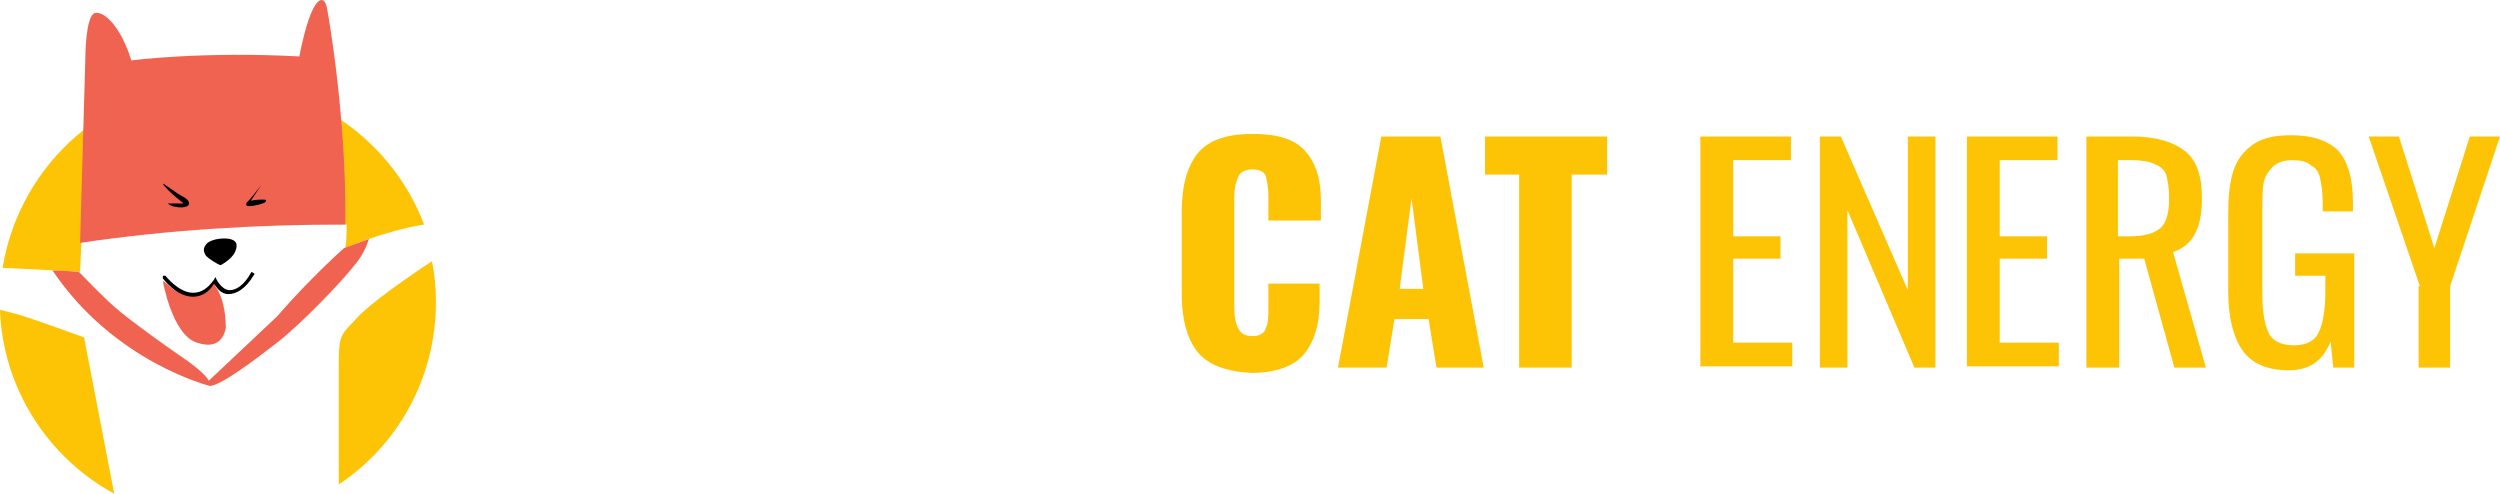
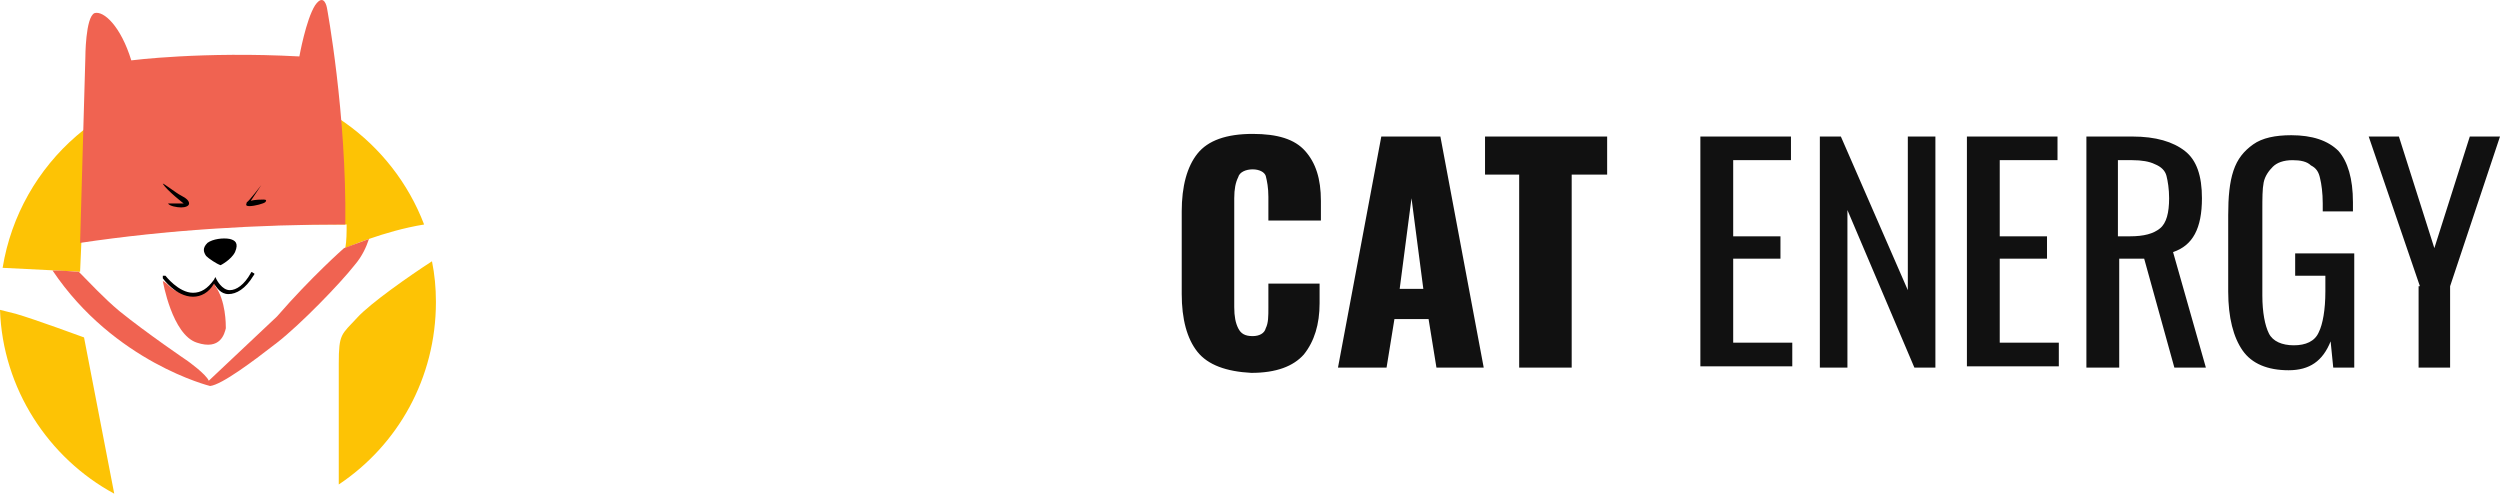
<svg xmlns="http://www.w3.org/2000/svg" viewBox="0 0.002 190.4 37.598" enable-background="new 0 0 33.3 37.6">
  <style type="text/css">.st0 { fill: #FDC305; } .st1 { fill: #F06351; }</style>
-   <path class="st0" d="M6.1 20.7l.1-2.3c6.7-.9 13.4-1.4 20.2-1.3 0 .6 0 1.2-.1 1.8 0 0 2.9-1.3 6-1.8-2.4-6.3-8.5-10.8-15.6-10.8-8.3 0-15.2 6.1-16.5 14.1 2.2.1 5.9.3 5.9.3zM27.2 24.2c-1.2 1.3-1.4 1.2-1.4 3.5v9.2c4.5-3 7.4-8.1 7.4-13.9 0-1.1-.1-2.1-.3-3.1-1.7 1.1-4.7 3.2-5.7 4.3zM6.4 25.7s-3.8-1.4-5.2-1.8l-1.2-.3c.2 6 3.7 11.3 8.7 14l-2.3-11.9z" />
+   <path class="st0" d="M6.1 20.7l.1-2.3c6.7-.9 13.4-1.4 20.2-1.3 0 .6 0 1.2-.1 1.8 0 0 2.9-1.3 6-1.8-2.4-6.3-8.5-10.8-15.6-10.8-8.3 0-15.2 6.1-16.5 14.1 2.2.1 5.9.3 5.9.3zm21.1 3.5c-1.2 1.3-1.4 1.2-1.4 3.5v9.2c4.5-3 7.4-8.1 7.4-13.9 0-1.1-.1-2.1-.3-3.1-1.7 1.1-4.7 3.2-5.7 4.3zm-20.8 1.5s-3.8-1.4-5.2-1.8l-1.2-.3c.2 6 3.7 11.3 8.7 14l-2.3-11.9z" />
  <path class="st1" d="M26.3 17.1c.1-8.5-1.4-16.5-1.4-16.5s-.2-1.2-.9-.2c-.7 1.1-1.2 3.9-1.2 3.9-7.4-.4-12.8.3-12.8.3-.8-2.6-2.1-3.8-2.8-3.6-.7.3-.7 3.4-.7 3.4l-.4 14.1c6.7-1 13.5-1.4 20.2-1.4z" />
-   <path d="M12.4 14c0-.1 1 .7 1.4.9.4.2.6.4.6.6 0 .2-.3.3-.6.3s-.9-.1-1-.3h1.2c.1.1-1.3-1-1.6-1.5zM19.9 14.1s-1 1.3-1.1 1.3c0 .1-.2.3.2.3s1.1-.2 1.2-.3c.1-.1.1-.2-.1-.2s-.7 0-1 .1l.8-1.2zM16.8 20.2s.8-.4 1.1-1c.3-.7 0-.9-.4-1-.5-.1-1.3 0-1.7.3-.4.4-.3.7-.1 1 .2.2.8.6 1.1.7z" />
+   <path d="M12.4 14c0-.1 1 .7 1.4.9.4.2.6.4.6.6 0 .2-.3.3-.6.3s-.9-.1-1-.3h1.2c.1.1-1.3-1-1.6-1.5zm7.5.1s-1 1.3-1.1 1.3c0 .1-.2.3.2.3s1.1-.2 1.2-.3c.1-.1.1-.2-.1-.2s-.7 0-1 .1l.8-1.2zm-3.1 6.1s.8-.4 1.1-1c.3-.7 0-.9-.4-1-.5-.1-1.3 0-1.7.3-.4.4-.3.7-.1 1 .2.2.8.6 1.1.7z" />
  <path class="st1" d="M16.3 21.5s-.2.4-.5.6c-.2.2-.6.4-1 .4-.6 0-1.1-.2-1.5-.4-.2-.1-.4-.3-.5-.4-.2-.2-.4-.3-.4-.3s.7 4.1 2.6 4.7c1.8.6 2.1-.7 2.2-1.1 0-.3 0-2.1-.8-3.2.1-.4 0-.2-.1-.3z" />
  <path d="M14.7 22.6c-1.3 0-2.3-1.4-2.3-1.4v-.2h.2s1 1.3 2.1 1.3c.6 0 1.1-.3 1.6-1l.1-.2.1.2s.4.8 1 .8c.5 0 1.1-.4 1.6-1.3 0-.1.1-.1.2 0 .1 0 .1.1 0 .2-.6 1-1.3 1.4-1.9 1.4-.6 0-.9-.5-1.1-.8-.4.7-1 1-1.6 1z" />
  <path class="st1" d="M26.2 18.9s-2.5 2.2-5.1 5.2l-5.2 4.9c-.2-.5-1.6-1.5-1.6-1.5s-3.1-2.1-5.2-3.8c-1.2-1-2.3-2.2-3.1-3-.3 0-1.1-.1-2-.1 4.7 7 12 8.8 12 8.8.9-.1 3.3-1.9 5.1-3.3 1.8-1.4 4.8-4.5 5.9-5.9.6-.7.9-1.4 1.1-2-1.1.4-1.9.7-1.9.7z" />
-   <g fill="#111">
-     <path class="st0" d="M91.2 26.8c-.8-1-1.2-2.5-1.2-4.4v-6.3c0-1.9.4-3.4 1.2-4.4.8-1 2.2-1.5 4.2-1.5 1.9 0 3.2.4 4 1.3.8.9 1.2 2.1 1.2 3.8v1.5h-4v-1.8c0-.7-.1-1.2-.2-1.6-.1-.3-.5-.5-1-.5s-1 .2-1.1.6c-.2.4-.3.9-.3 1.6v8.3c0 .7.1 1.2.3 1.6.2.4.5.6 1.1.6.5 0 .9-.2 1-.6.2-.4.2-.9.2-1.6v-1.8h3.9v1.5c0 1.6-.4 2.9-1.2 3.9-.8.9-2.1 1.4-4 1.4-1.9-.1-3.3-.6-4.1-1.6zM105.2 10.4h4.5l3.3 17.6h-3.6l-.6-3.7h-2.6l-.6 3.7h-3.7l3.3-17.6zm3.2 11.6l-.9-6.9-.9 6.9h1.8zM115.8 13.3h-2.7v-2.9h9.3v2.9h-2.7v14.7h-4v-14.7zM129.5 10.4h6.9v1.8h-4.4v5.8h3.6v1.7h-3.6v6.4h4.5v1.8h-7v-17.5zM138.5 10.4h1.7l5.1 11.7v-11.7h2.1v17.6h-1.6l-5.1-12v12h-2.1v-17.6zM149.8 10.4h6.9v1.8h-4.4v5.8h3.6v1.7h-3.6v6.4h4.5v1.8h-7v-17.5zM158.8 10.4h3.6c1.8 0 3.1.4 4 1.1s1.3 1.9 1.3 3.6c0 2.3-.7 3.6-2.2 4.1l2.5 8.8h-2.4l-2.3-8.3h-1.9v8.3h-2.5v-17.6zm3.4 7.6c1.1 0 1.8-.2 2.3-.6.5-.4.7-1.2.7-2.3 0-.7-.1-1.3-.2-1.7s-.4-.7-.9-.9c-.4-.2-1-.3-1.7-.3h-1.1v5.8h.9zM170.8 26.7c-.7-1-1.1-2.5-1.1-4.5v-5.8c0-1.4.1-2.5.4-3.4.3-.9.8-1.5 1.5-2s1.7-.7 2.9-.7c1.6 0 2.8.4 3.6 1.2.7.8 1.1 2.1 1.1 3.9v.7h-2.3v-.6c0-.8-.1-1.5-.2-1.9-.1-.5-.3-.8-.7-1-.3-.3-.8-.4-1.4-.4-.7 0-1.2.2-1.5.5-.3.3-.6.7-.7 1.2-.1.5-.1 1.2-.1 2.1v6.5c0 1.3.2 2.3.5 2.9.3.6 1 .9 1.9.9.9 0 1.6-.3 1.9-1 .3-.6.5-1.7.5-3.1v-1.2h-2.3v-1.7h4.5v8.7h-1.6l-.2-2c-.6 1.5-1.6 2.2-3.2 2.2s-2.8-.5-3.5-1.5zM184.3 21.8l-3.9-11.4h2.3l2.7 8.5 2.7-8.5h2.3l-3.8 11.4v6.2h-2.4v-6.2z" />
-   </g>
+   <path d="M91.2 26.8c-.8-1-1.2-2.5-1.2-4.4v-6.3c0-1.9.4-3.4 1.2-4.4.8-1 2.2-1.5 4.2-1.5 1.9 0 3.2.4 4 1.3.8.9 1.2 2.1 1.2 3.8v1.5h-4v-1.8c0-.7-.1-1.2-.2-1.6-.1-.3-.5-.5-1-.5s-1 .2-1.1.6c-.2.4-.3.9-.3 1.6v8.3c0 .7.1 1.2.3 1.6.2.4.5.6 1.1.6.5 0 .9-.2 1-.6.2-.4.2-.9.2-1.6v-1.8h3.9v1.5c0 1.6-.4 2.9-1.2 3.9-.8.9-2.1 1.4-4 1.4-1.9-.1-3.3-.6-4.1-1.6zm14-16.4h4.5l3.3 17.6h-3.6l-.6-3.7h-2.6l-.6 3.7h-3.7l3.3-17.6zm3.2 11.6l-.9-6.9-.9 6.9h1.8zm7.4-8.7h-2.7v-2.9h9.3v2.9h-2.7v14.7h-4v-14.7zm13.7-2.9h6.9v1.8h-4.4v5.8h3.6v1.7h-3.6v6.4h4.5v1.8h-7v-17.5zm9 0h1.7l5.1 11.7v-11.7h2.1v17.6h-1.6l-5.1-12v12h-2.1v-17.6zm11.3 0h6.9v1.8h-4.4v5.8h3.6v1.7h-3.6v6.4h4.5v1.8h-7v-17.5zm9 0h3.6c1.8 0 3.1.4 4 1.1s1.3 1.9 1.3 3.6c0 2.3-.7 3.6-2.2 4.1l2.5 8.8h-2.4l-2.3-8.3h-1.9v8.3h-2.5v-17.6zm3.4 7.6c1.1 0 1.8-.2 2.3-.6.5-.4.7-1.2.7-2.3 0-.7-.1-1.3-.2-1.7s-.4-.7-.9-.9c-.4-.2-1-.3-1.7-.3h-1.1v5.8h.9zm8.6 8.7c-.7-1-1.1-2.5-1.1-4.5v-5.8c0-1.4.1-2.5.4-3.4.3-.9.8-1.5 1.5-2s1.7-.7 2.9-.7c1.6 0 2.8.4 3.6 1.2.7.8 1.1 2.1 1.1 3.9v.7h-2.3v-.6c0-.8-.1-1.5-.2-1.9-.1-.5-.3-.8-.7-1-.3-.3-.8-.4-1.4-.4-.7 0-1.2.2-1.5.5-.3.3-.6.7-.7 1.2-.1.5-.1 1.2-.1 2.1v6.5c0 1.3.2 2.3.5 2.9.3.6 1 .9 1.9.9.9 0 1.6-.3 1.9-1 .3-.6.5-1.7.5-3.1v-1.2h-2.3v-1.7h4.5v8.7h-1.6l-.2-2c-.6 1.5-1.6 2.2-3.2 2.2s-2.8-.5-3.5-1.5zm13.5-4.9l-3.9-11.4h2.3l2.7 8.5 2.7-8.5h2.3l-3.8 11.4v6.2h-2.4v-6.2z" fill="#111111" />
</svg>
